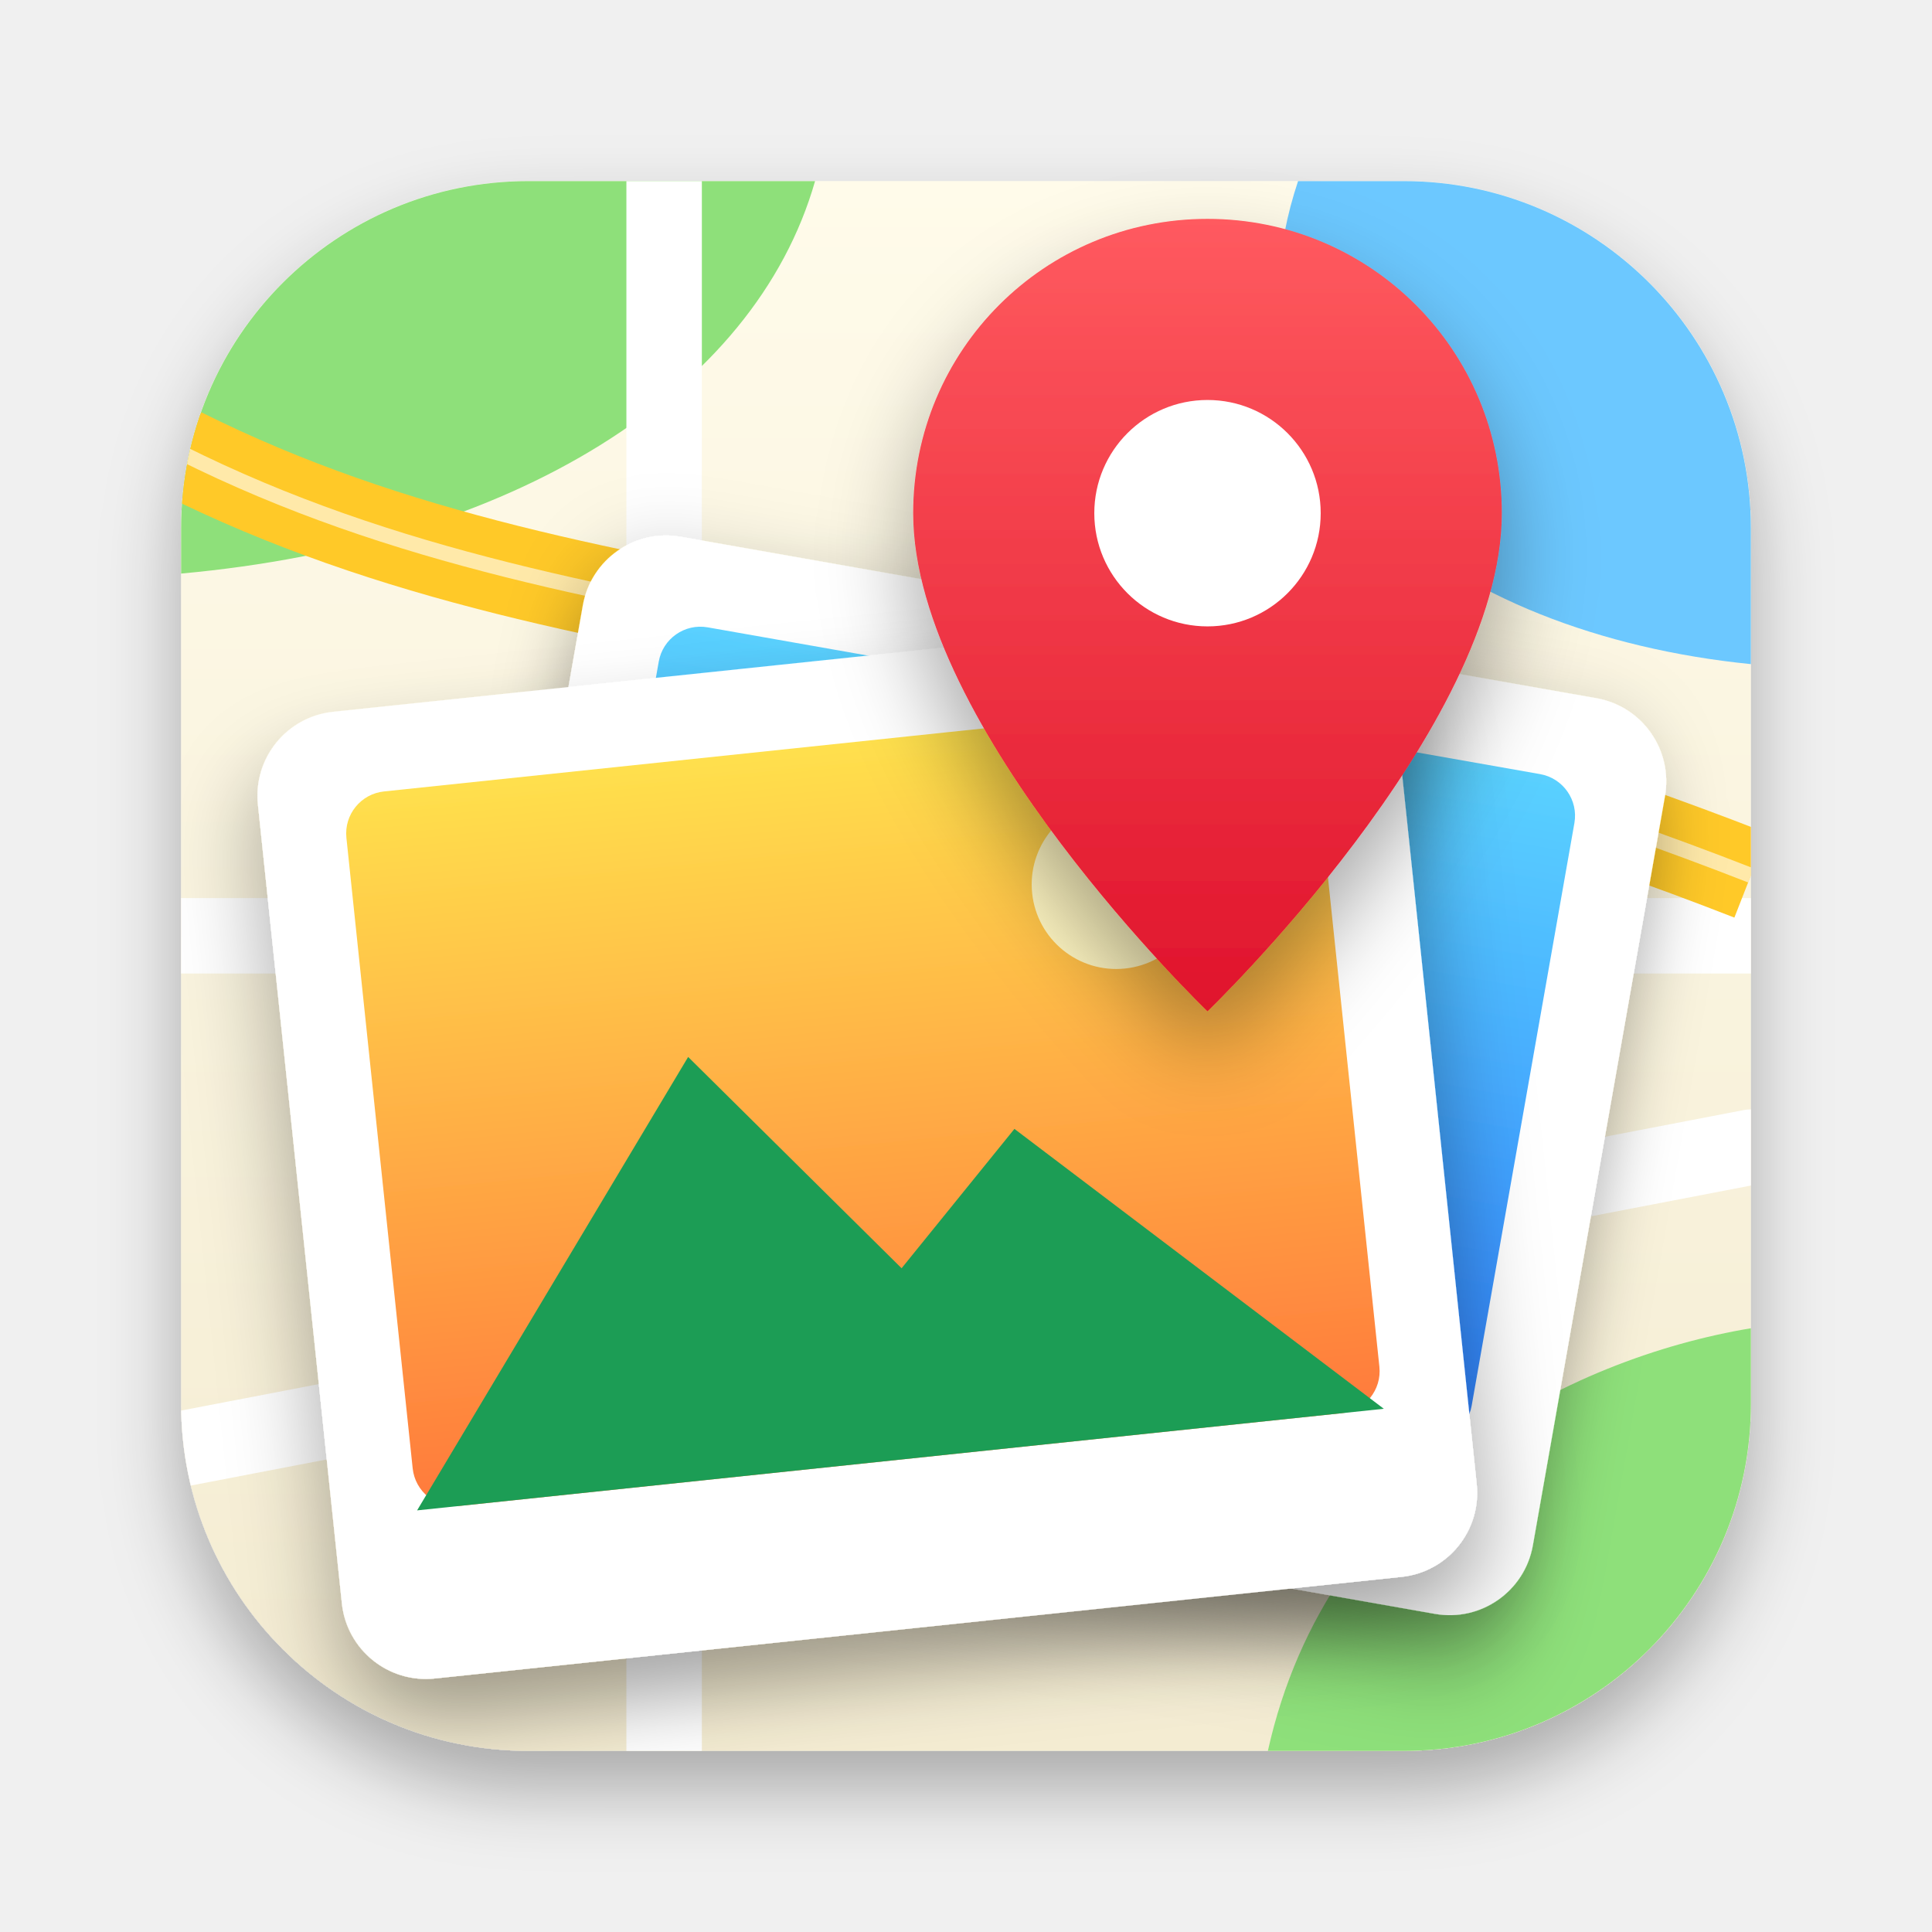
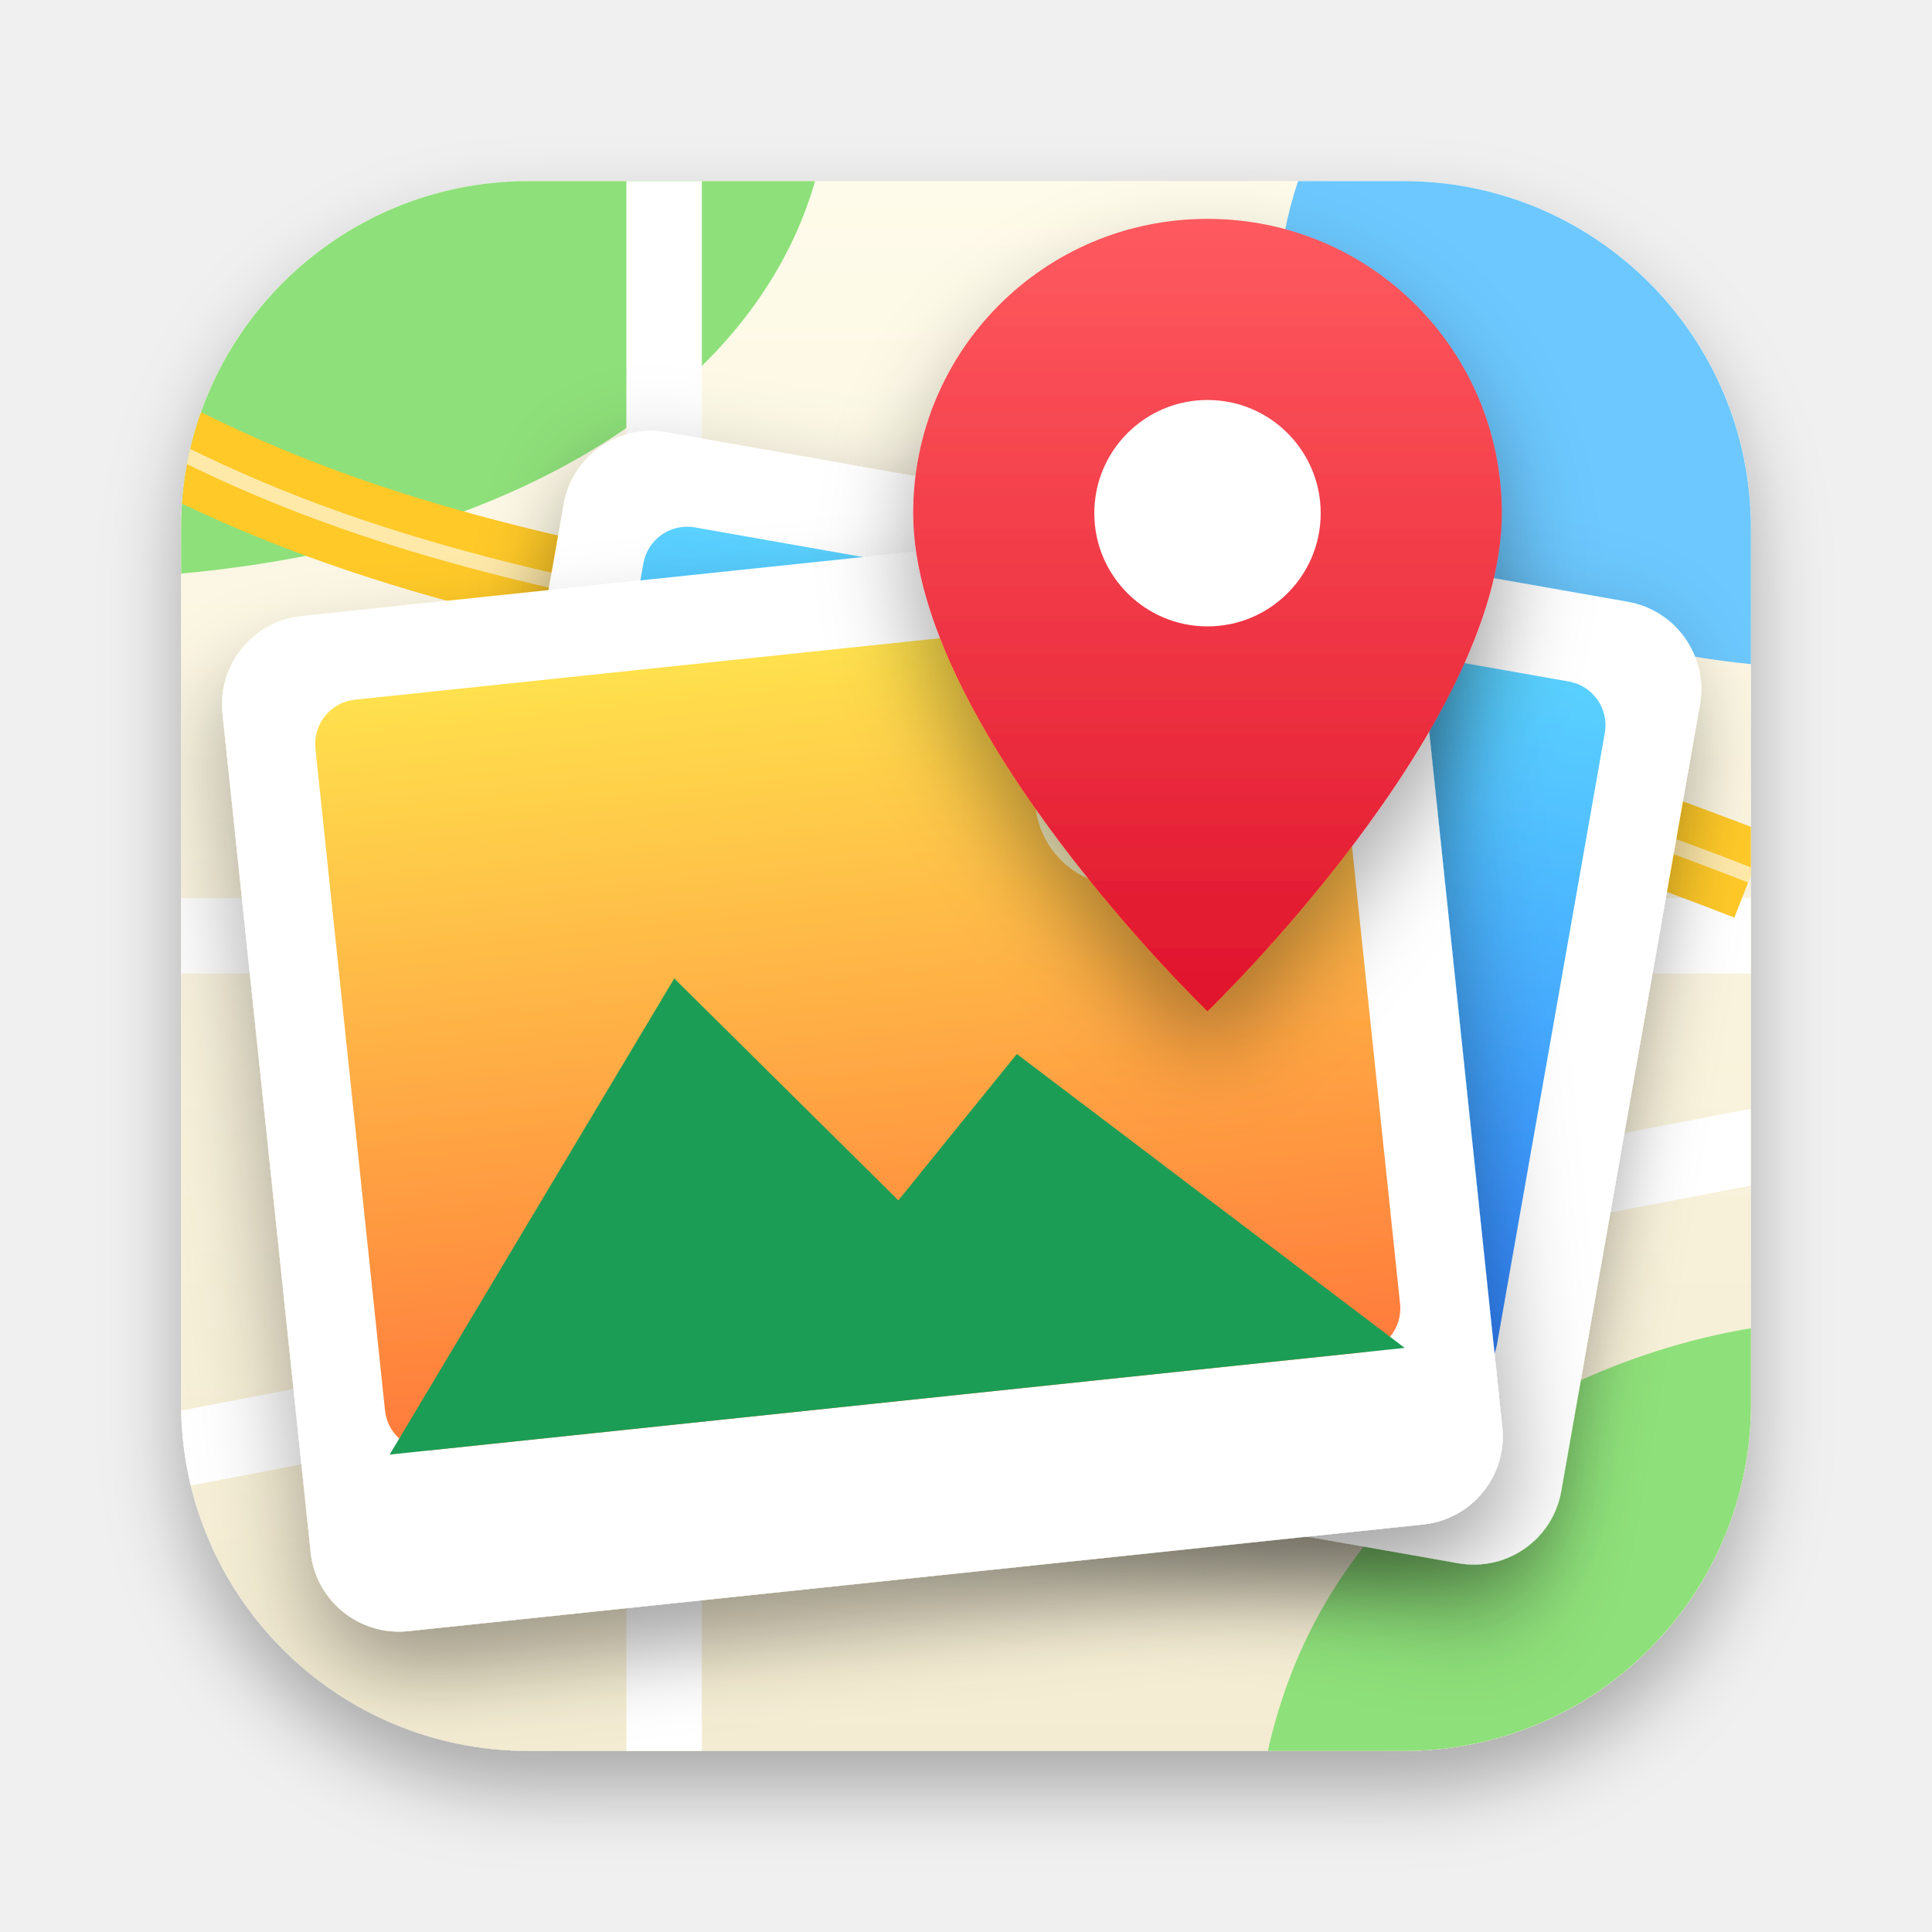
<svg xmlns="http://www.w3.org/2000/svg" width="128" height="128" viewBox="0 0 128 128">
  <defs>
    <linearGradient id="bg" x1="0" y1="0" x2="0" y2="1">
      <stop offset="0" stop-color="#fffbea" />
      <stop offset="1" stop-color="#f4ecd2" />
    </linearGradient>
    <linearGradient id="sky" x1="0" y1="0" x2="0" y2="1">
      <stop offset="0" stop-color="#5ad1ff" />
      <stop offset="1" stop-color="#2f80ff" />
    </linearGradient>
    <linearGradient id="sky2" x1="0" y1="0" x2="0" y2="1">
      <stop offset="0" stop-color="#ffe04d" />
      <stop offset="1" stop-color="#ff7a3c" />
    </linearGradient>
    <linearGradient id="pin" x1="0" y1="0" x2="0" y2="1">
      <stop offset="0" stop-color="#ff5a5f" />
      <stop offset="1" stop-color="#e0142c" />
    </linearGradient>
    <filter id="shadow" x="-30%" y="-30%" width="160%" height="160%">
      <feDropShadow dx="0" dy="2" stdDeviation="2" flood-color="#000" flood-opacity="0.35" />
    </filter>
    <filter id="bodyShadow" x="-20%" y="-20%" width="140%" height="140%">
      <feDropShadow dx="0" dy="2.5" stdDeviation="2.5" flood-color="#000" flood-opacity="0.3" />
    </filter>
    <clipPath id="body">
      <rect x="12" y="12" width="104" height="104" rx="23" />
    </clipPath>
  </defs>
  <rect x="12" y="12" width="104" height="104" rx="23" fill="url(#bg)" filter="url(#bodyShadow)" />
  <g clip-path="url(#body)">
    <path d="M12 12H54C50 26 34 36 12 38Z" fill="#8ee07a" />
    <path d="M84 116C88 98 104 90 116 88V116Z" fill="#8ee07a" />
    <path d="M86 12C80 30 96 42 116 44V12Z" fill="#6cc8ff" />
    <g stroke="#fff" stroke-width="5" fill="none" stroke-linecap="round">
      <path d="M12 62H116M44 12V116M12 96L116 76" />
    </g>
    <path d="M12 30C40 44 70 40 116 58" stroke="#ffc928" stroke-width="6" fill="none" />
    <path d="M12 30C40 44 70 40 116 58" stroke="#fff" stroke-opacity="0.6" stroke-width="1" fill="none" />
  </g>
  <g clip-path="url(#body)">
-     <g transform="translate(64 74) scale(1.4) translate(-62 -82)">
+     <g transform="translate(64 69) scale(1.47) translate(-62 -82)">
      <g transform="rotate(10 66 82)" filter="url(#shadow)">
        <rect x="40" y="58" width="52" height="44" rx="4" fill="#fff" />
        <rect x="44" y="62" width="44" height="32" rx="2" fill="url(#sky)" />
        <path d="M44 94L58 76L66 86L72 80L88 94Z" fill="#20a35a" />
      </g>
      <g transform="rotate(-6 60 80)" filter="url(#shadow)">
        <rect x="30" y="60" width="54" height="46" rx="4" fill="#fff" />
        <rect x="34" y="64" width="46" height="34" rx="2" fill="url(#sky2)" />
        <circle cx="70" cy="72" r="4" fill="#fff6c2" />
        <path d="M34 98L49 78L58 89L64 83L80 98Z" fill="#1f9d55" />
      </g>
    </g>
  </g>
  <g transform="translate(80 40) scale(1.5) translate(-80 -37)" filter="url(#shadow)">
    <path d="M80 20C72.8 20 67 25.8 67 33C67 42.5 80 55 80 55S93 42.5 93 33C93 25.8 87.2 20 80 20Z" fill="url(#pin)" />
    <circle cx="80" cy="33" r="5" fill="#fff" />
  </g>
</svg>
